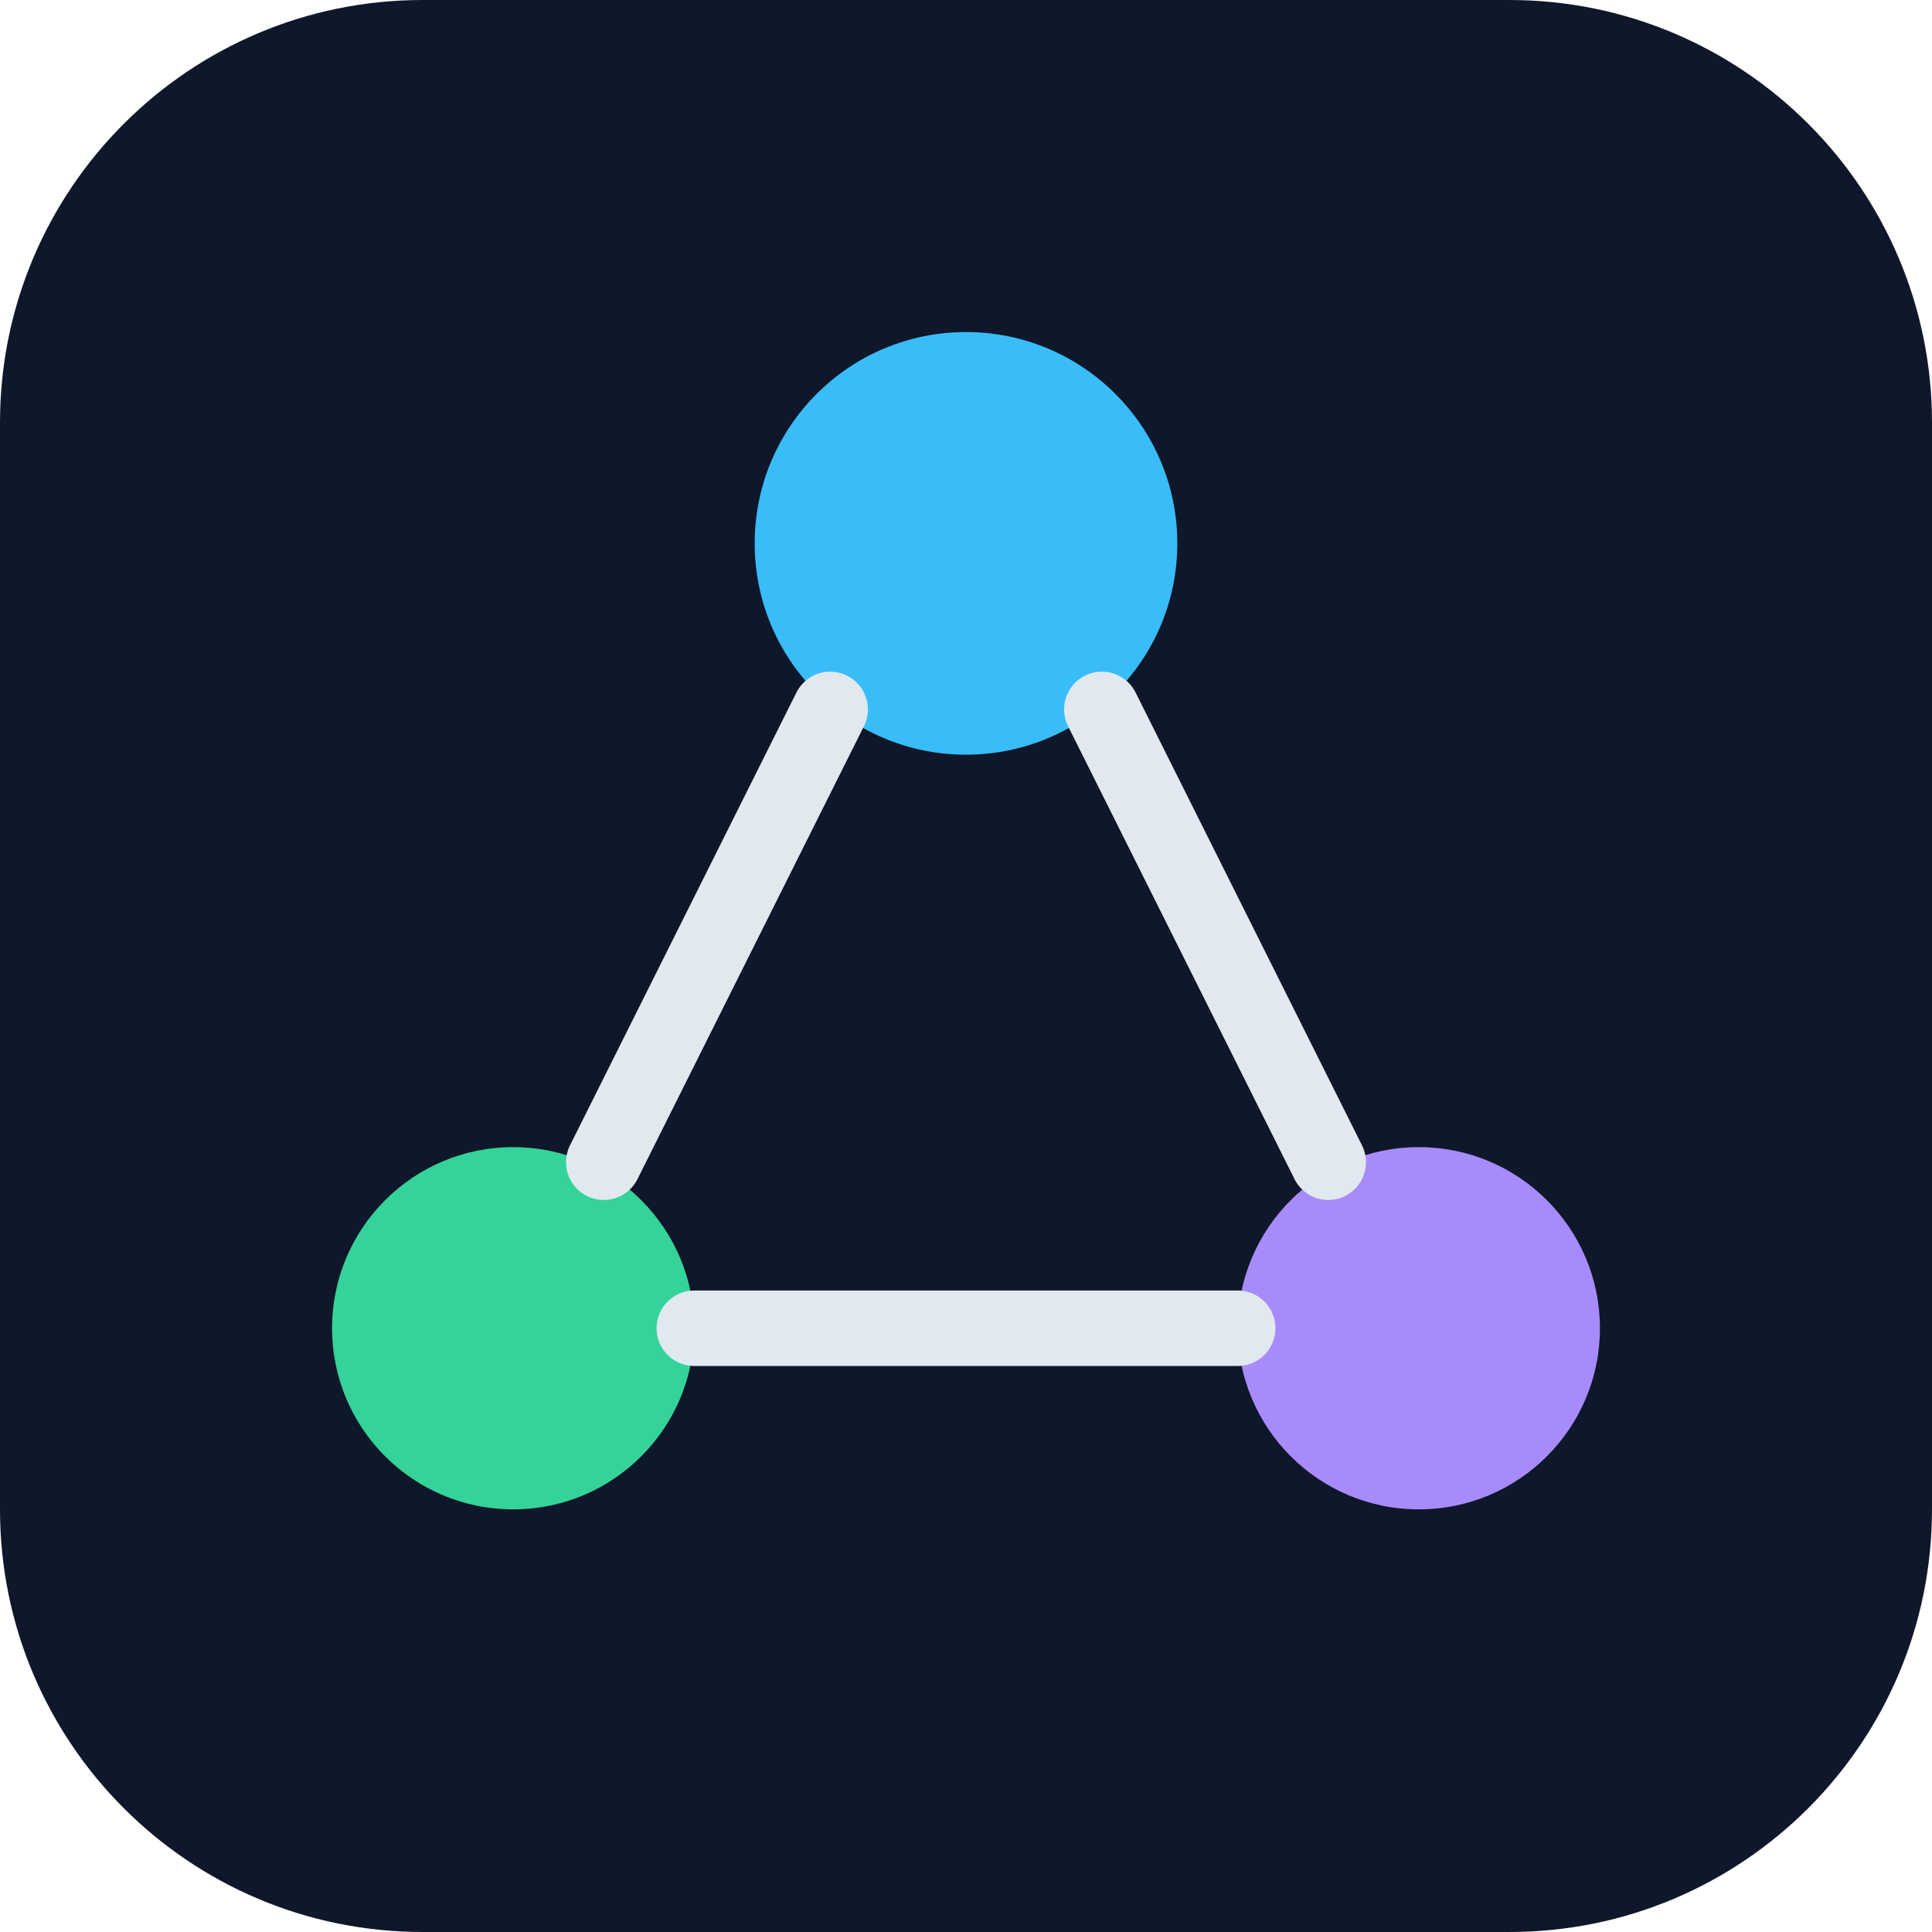
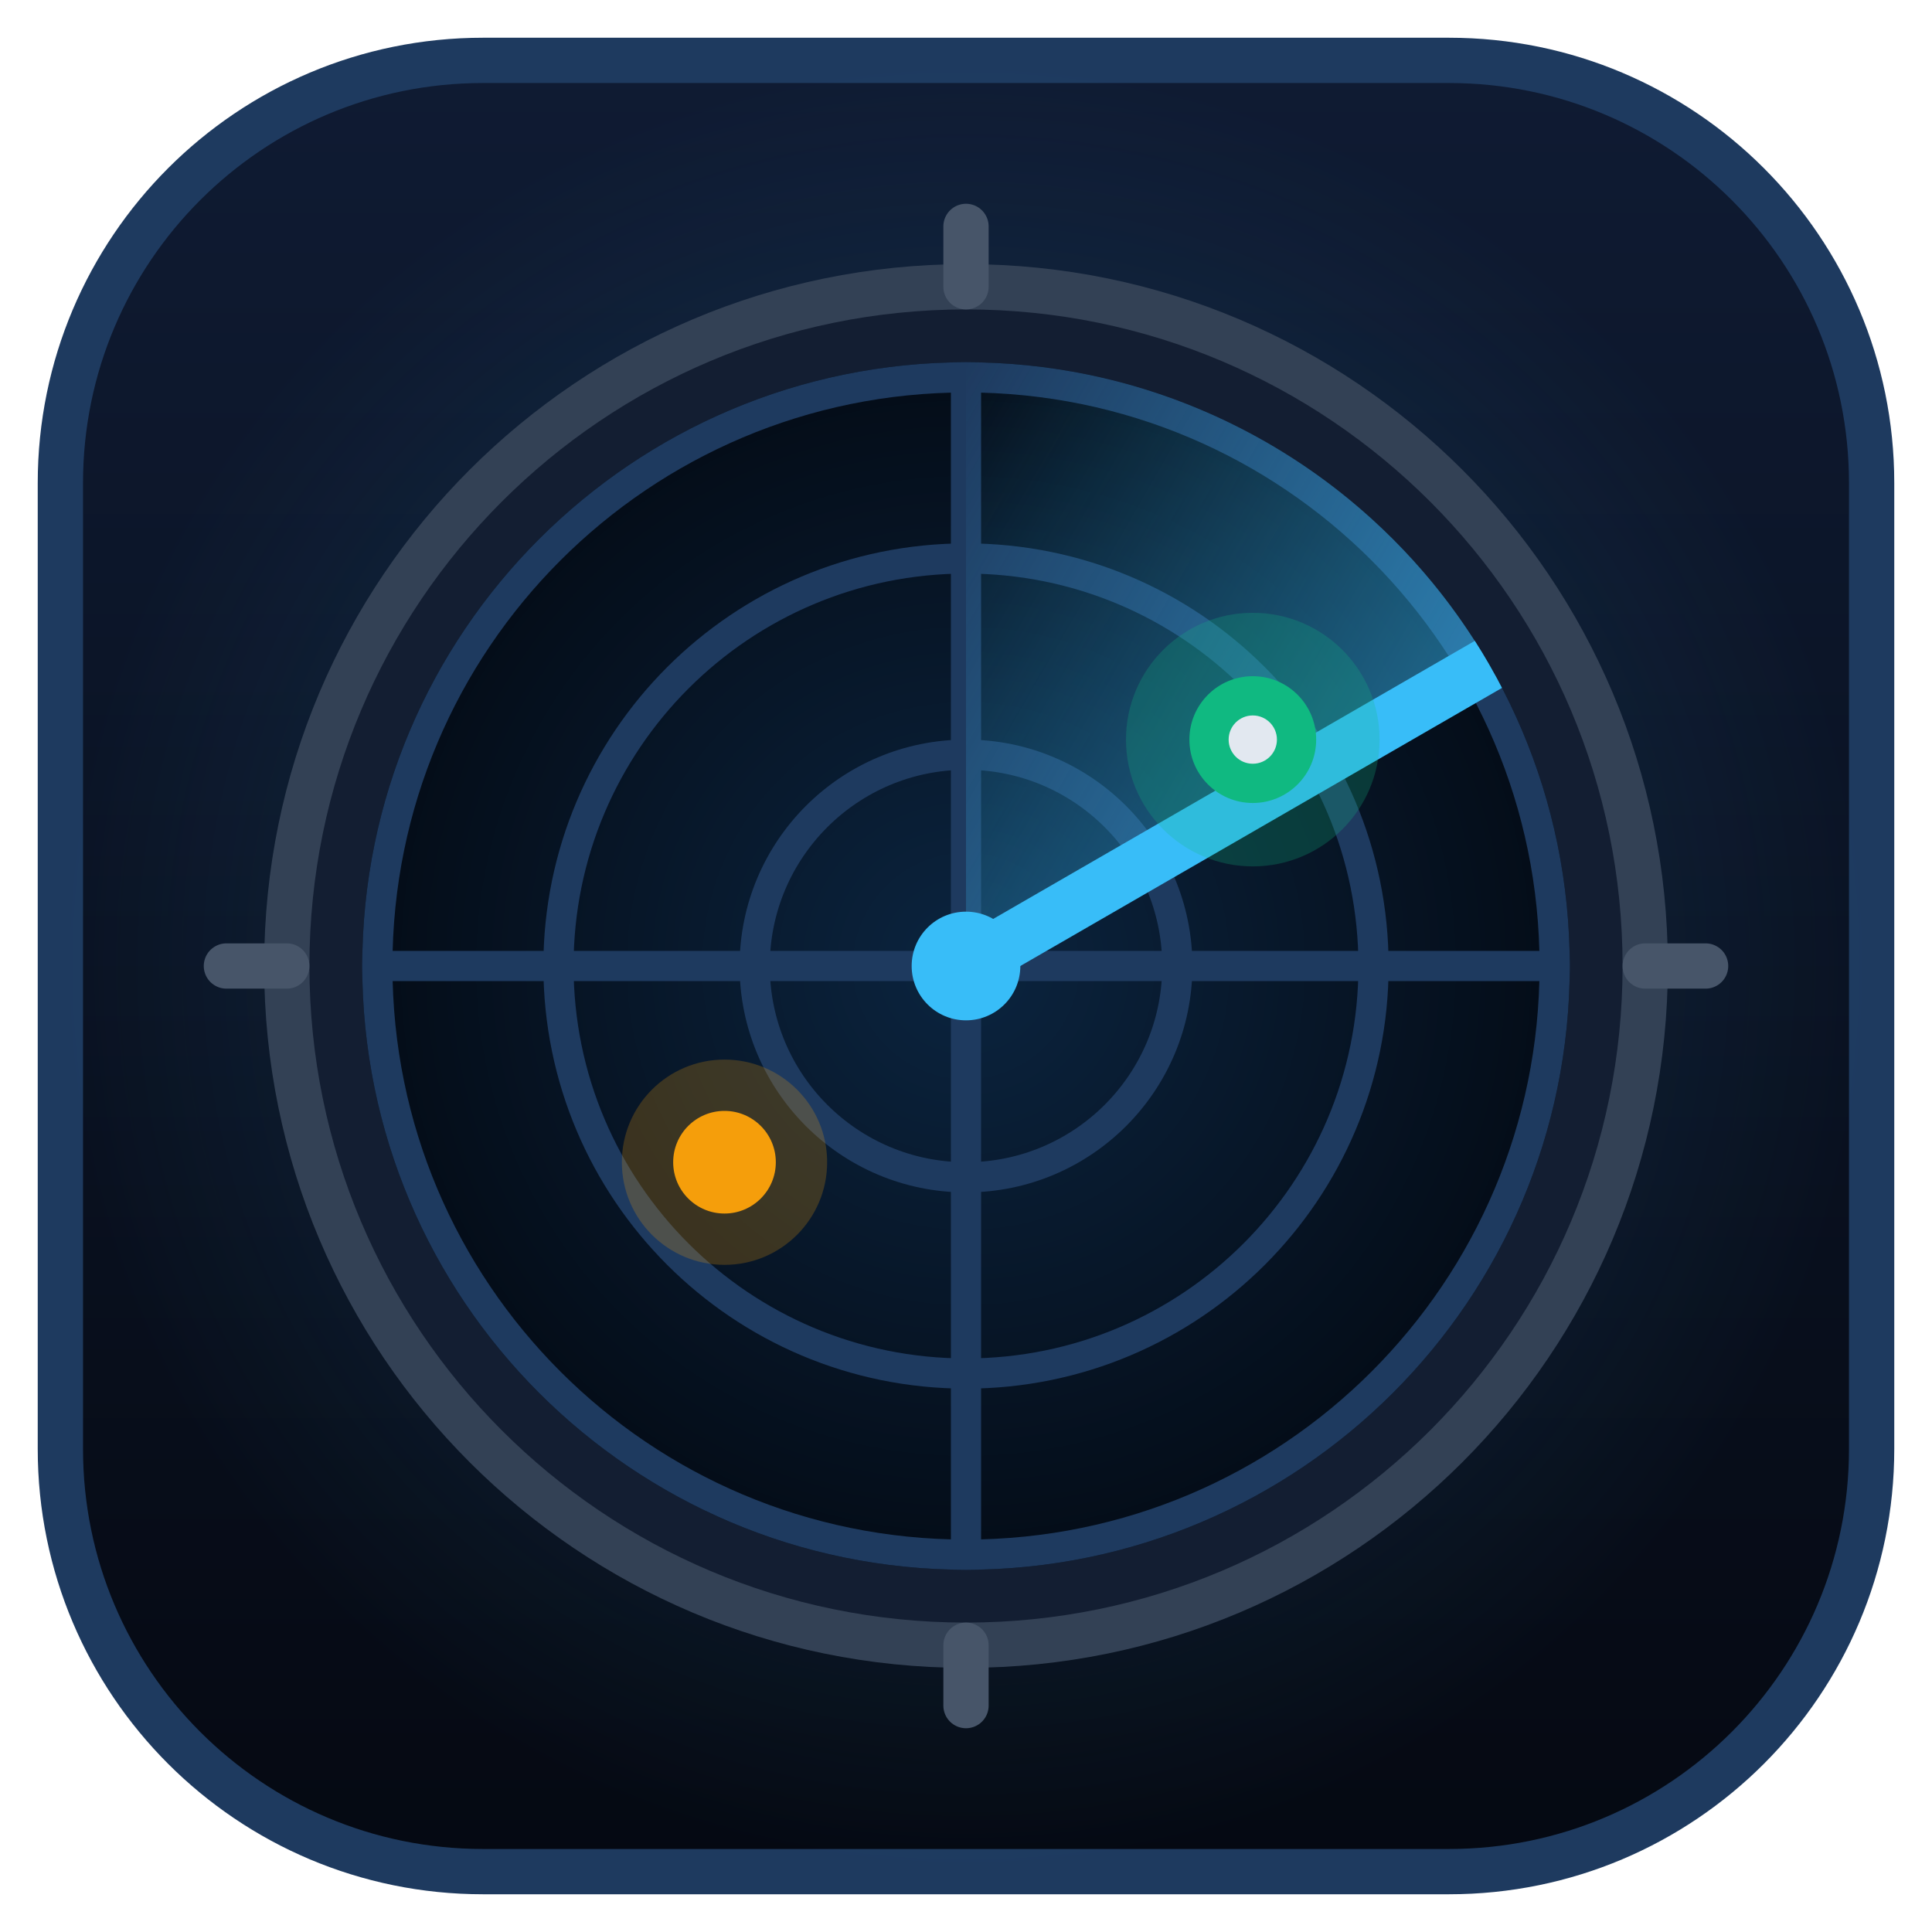
- <svg xmlns="http://www.w3.org/2000/svg" viewBox="0 0 64 64" fill="none">
-   <rect width="64" height="64" rx="14" fill="#0F172A" />
-   <circle cx="32" cy="18" r="7" fill="#38BDF8" />
-   <circle cx="17" cy="44" r="6" fill="#34D399" />
-   <circle cx="47" cy="44" r="6" fill="#A78BFA" />
-   <path d="M27.5 23.5L20 38.5M36.5 23.5L44 38.5M23 44H41" stroke="#E2E8F0" stroke-width="2.5" stroke-linecap="round" />
+ <svg xmlns="http://www.w3.org/2000/svg" viewBox="0 0 64 64" width="64" height="64">
+   <defs>
+     <linearGradient id="bg" x1="0" y1="0" x2="0" y2="1">
+       <stop offset="0%" stop-color="#0f1b33" />
+       <stop offset="100%" stop-color="#050912" />
+     </linearGradient>
+     <radialGradient id="scopeBg" cx="50%" cy="50%" r="50%">
+       <stop offset="0%" stop-color="#0b243f" />
+       <stop offset="100%" stop-color="#040c17" />
+     </radialGradient>
+     <linearGradient id="radarSweep" x1="0.9" y1="0.6" x2="0" y2="0">
+       <stop offset="0%" stop-color="#38bdf8" stop-opacity="0.5" />
+       <stop offset="100%" stop-color="#38bdf8" stop-opacity="0" />
+     </linearGradient>
+     <radialGradient id="glow" cx="50%" cy="50%" r="50%">
+       <stop offset="0%" stop-color="#38bdf8" stop-opacity="0.22" />
+       <stop offset="100%" stop-color="#38bdf8" stop-opacity="0" />
+     </radialGradient>
+     <clipPath id="scopeClip">
+       <circle cx="32" cy="32" r="20" />
+     </clipPath>
+   </defs>
+   <rect x="2" y="2" width="60" height="60" rx="14" fill="url(#bg)" stroke="#1e3a5f" stroke-width="1.5" />
+   <rect x="2" y="2" width="60" height="60" rx="14" fill="url(#glow)" />
+   <circle cx="32" cy="32" r="22.5" fill="#131e32" stroke="#334155" stroke-width="1.5" />
+   <g stroke="#475569" stroke-width="1.5" stroke-linecap="round">
+     <line x1="32" y1="7.5" x2="32" y2="9.5" />
+     <line x1="32" y1="54.5" x2="32" y2="56.5" />
+     <line x1="7.5" y1="32" x2="9.5" y2="32" />
+     <line x1="54.5" y1="32" x2="56.5" y2="32" />
+   </g>
+   <circle cx="32" cy="32" r="20" fill="url(#scopeBg)" />
+   <g clip-path="url(#scopeClip)">
+     <circle cx="32" cy="32" r="19.5" fill="none" stroke="#1e3a5f" stroke-width="1" />
+     <circle cx="32" cy="32" r="13.5" fill="none" stroke="#1e3a5f" stroke-width="1" />
+     <circle cx="32" cy="32" r="7" fill="none" stroke="#1e3a5f" stroke-width="1" />
+     <line x1="12" y1="32" x2="52" y2="32" stroke="#1e3a5f" stroke-width="1" />
+     <line x1="32" y1="12" x2="32" y2="52" stroke="#1e3a5f" stroke-width="1" />
+     <path d="M 32 32 L 32 12 A 20 20 0 0 1 49.32 22 Z" fill="url(#radarSweep)" />
+     <line x1="32" y1="32" x2="49.32" y2="22" stroke="#38bdf8" stroke-width="1.8" stroke-linecap="round" />
+     <circle cx="41.5" cy="24.5" r="4.2" fill="#10b981" opacity="0.24" />
+     <circle cx="41.5" cy="24.5" r="2.1" fill="#10b981" />
+     <circle cx="41.5" cy="24.5" r="0.8" fill="#e2e8f0" />
+     <circle cx="24" cy="38.5" r="3.4" fill="#f59e0b" opacity="0.22" />
+     <circle cx="24" cy="38.5" r="1.7" fill="#f59e0b" />
+     <circle cx="32" cy="32" r="1.8" fill="#38bdf8" />
+   </g>
</svg>
